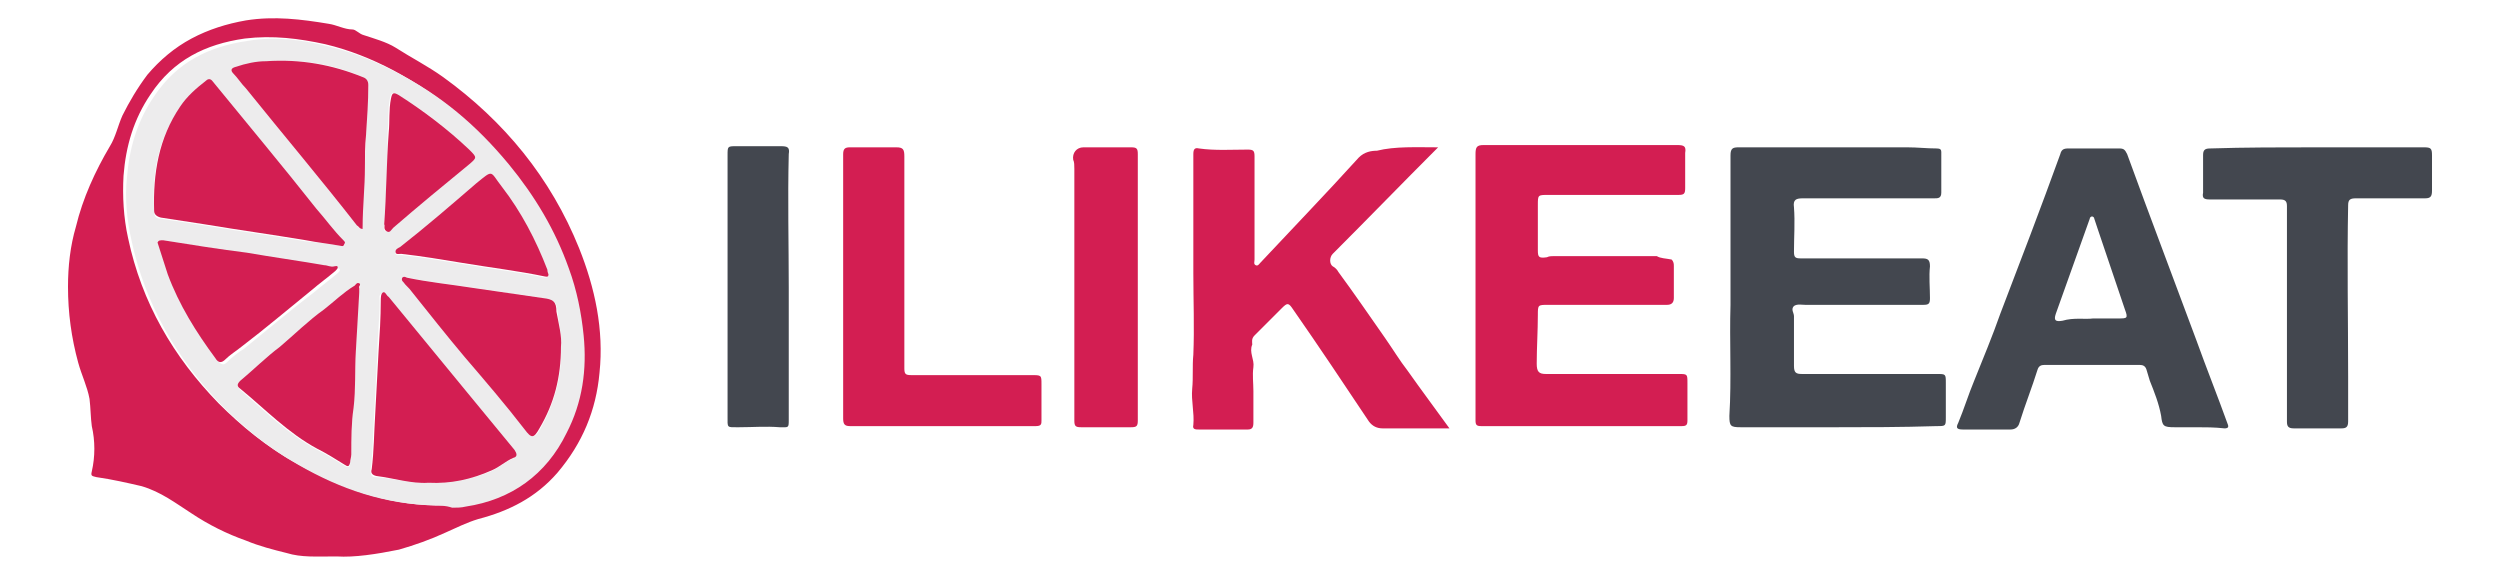
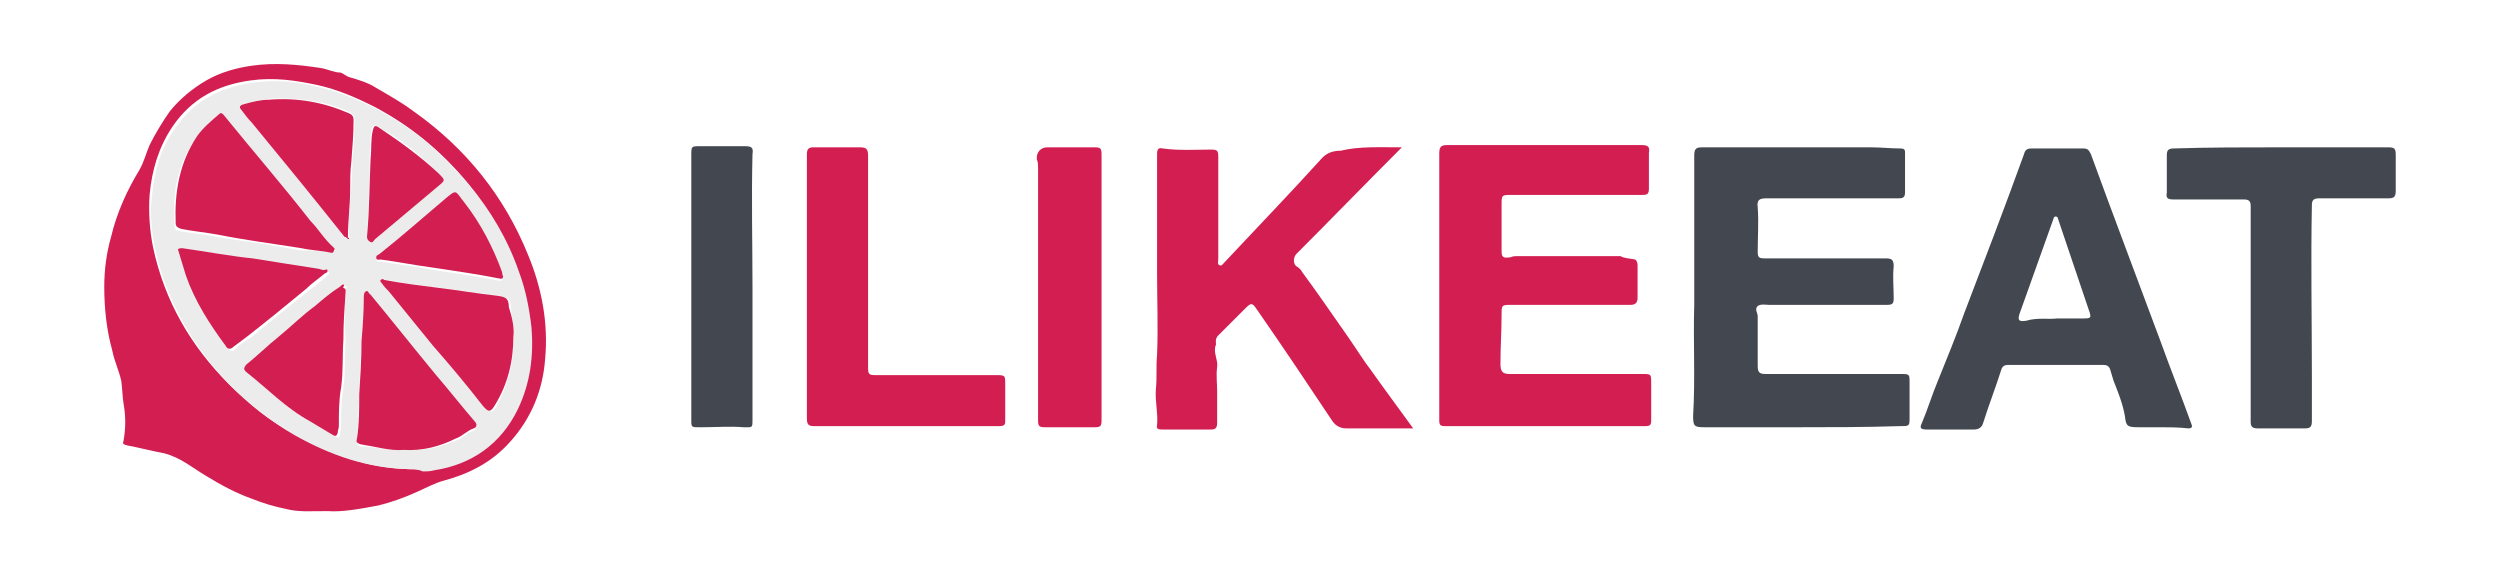
<svg xmlns="http://www.w3.org/2000/svg" version="1.1" id="Layer_1" x="0px" y="0px" width="220.6px" height="50.7px" viewBox="0 0 220.6 50.7" style="enable-background:new 0 0 220.6 50.7;" xml:space="preserve">
  <style type="text/css">
	.st0{fill:#D31E52;}
	.st1{fill:#43474F;}
	.st2{fill:#EDECED;}
</style>
  <g>
-     <path class="st0" d="M29.7,49.1c-1.8,0-3.1,0.1-4.4-0.3c-1.2-0.3-2.4-0.6-3.6-1.1c-1.7-0.6-3.3-1.4-4.8-2.4   c-1.4-0.9-2.7-1.9-4.4-2.4c-1.3-0.3-2.6-0.6-4-0.8c-0.4-0.1-0.5-0.1-0.4-0.5c0.3-1.3,0.3-2.7,0-4C8,36.9,8,36,7.9,35.2   c-0.2-1.1-0.7-2.1-1-3.2C6.3,29.8,6,27.6,6,25.3c0-1.8,0.2-3.6,0.7-5.3c0.6-2.5,1.7-4.9,3-7.1c0.5-0.8,0.7-1.8,1.1-2.7   C11.4,9,12.1,7.8,13,6.6c1.1-1.3,2.4-2.4,3.9-3.2c1.5-0.8,3.1-1.3,4.8-1.6c2.5-0.4,4.9-0.1,7.3,0.3c0.7,0.1,1.4,0.5,2.1,0.5   c0.3,0,0.6,0.4,1,0.5c0.9,0.3,2,0.6,2.8,1.1c1.4,0.9,2.8,1.6,4.2,2.6c5.4,3.9,9.5,8.9,12,15.1c1.4,3.5,2.2,7.2,1.8,11   c-0.3,3.3-1.5,6.2-3.7,8.8c-1.9,2.2-4.3,3.4-7,4.1c-1,0.3-2,0.8-2.9,1.2c-1.3,0.6-2.7,1.1-4.1,1.5C33.2,48.9,31.3,49.2,29.7,49.1z    M38.4,44.6c0.4,0,0.8,0,1.2,0c0.4,0,0.8-0.1,1.2-0.1c4.1-0.6,7.1-2.8,8.9-6.5c1.3-2.7,1.7-5.6,1.5-8.6c-0.2-2-0.6-4-1.3-5.9   c-1.2-3.4-3-6.5-5.3-9.2c-2.9-3.5-6-6-9.9-8.1c-1.9-1-3.9-1.8-6-2.3c-2.3-0.5-4.6-0.8-7.1-0.5c-3.5,0.5-6.3,1.9-8.3,4.9   c-1.5,2.2-2.2,4.6-2.4,7.2c-0.1,1.8,0,3.7,0.4,5.5c1.2,5.7,4,10.5,8,14.6c2,2,4.2,3.8,6.7,5.2C30.1,43.1,34,44.5,38.4,44.6z" />
-     <path class="st0" d="M147.5,22.9c0.2,0.2,0.2,0.4,0.2,0.6c0,0.9,0,1.9,0,2.8c0,0.4-0.2,0.6-0.6,0.6c-3.5,0-7,0-10.5,0   c-0.9,0-0.9,0-0.9,0.9c0,1.4-0.1,2.9-0.1,4.3c0,0.7,0.2,0.9,0.8,0.9c3.9,0,7.8,0,11.7,0c0.8,0,0.8,0,0.8,0.8c0,1.1,0,2.2,0,3.3   c0,0.4-0.1,0.5-0.5,0.5c-5.9,0-11.8,0-17.7,0c-0.4,0-0.5-0.1-0.5-0.5c0-7.8,0-15.7,0-23.5c0-0.6,0.1-0.8,0.7-0.8   c5.7,0,11.4,0,17.1,0c0.6,0,0.8,0.1,0.7,0.7c0,1,0,2.1,0,3.1c0,0.5-0.1,0.6-0.6,0.6c-3.8,0-7.7,0-11.5,0c-0.9,0-0.9,0-0.9,0.9   c0,1.3,0,2.7,0,4c0,0.6,0.1,0.7,0.8,0.6c0.2-0.1,0.4-0.1,0.6-0.1c3,0,6,0,9.1,0C146.5,22.8,147,22.8,147.5,22.9   C147.5,22.9,147.5,22.9,147.5,22.9z" />
-     <path class="st0" d="M126.9,13c-3.2,3.2-6.2,6.3-9.3,9.4c-0.3,0.3-0.3,0.9,0,1.1c0.2,0.1,0.4,0.3,0.5,0.5c1.4,1.9,2.7,3.8,4.1,5.8   c0.7,1,1.3,2,2,2.9c1.2,1.7,2.4,3.3,3.7,5.1c-0.4,0-0.7,0-1,0c-1.6,0-3.3,0-4.9,0c-0.5,0-0.9-0.2-1.2-0.6c-2.2-3.3-4.4-6.6-6.7-9.9   c-0.4-0.6-0.5-0.6-1-0.1c-0.8,0.8-1.6,1.6-2.4,2.4c-0.3,0.3-0.2,0.6-0.2,0.8c-0.3,0.7,0.2,1.3,0.1,2c-0.1,0.7,0,1.4,0,2.1   c0,0.9,0,1.9,0,2.8c0,0.4-0.1,0.6-0.5,0.6c-1.4,0-2.9,0-4.3,0c-0.3,0-0.6,0-0.5-0.4c0.1-1.1-0.2-2.1-0.1-3.2c0.1-1,0-2,0.1-3   c0.1-2.4,0-4.8,0-7.2c0-3.5,0-7,0-10.5c0-0.4,0.1-0.6,0.5-0.5c1.4,0.2,2.9,0.1,4.3,0.1c0.5,0,0.6,0.1,0.6,0.6c0,3,0,6,0,9.1   c0,0.2-0.1,0.4,0.1,0.5c0.2,0.1,0.3-0.1,0.4-0.2c2.9-3.1,5.8-6.1,8.7-9.3c0.5-0.5,1.1-0.6,1.6-0.6C123.1,12.9,125,13,126.9,13z" />
-     <path class="st1" d="M162,37.7c-2.8,0-5.6,0-8.4,0c-0.9,0-1-0.1-1-1c0.2-3.3,0-6.6,0.1-9.8c0-4.4,0-8.8,0-13.2   c0-0.6,0.2-0.7,0.7-0.7c5,0,9.9,0,14.9,0c0.9,0,1.7,0.1,2.6,0.1c0.3,0,0.4,0.1,0.4,0.3c0,1.2,0,2.4,0,3.6c0,0.5-0.3,0.5-0.6,0.5   c-3.9,0-7.7,0-11.6,0c-0.6,0-0.9,0.1-0.8,0.8c0.1,1.3,0,2.6,0,3.9c0,0.5,0.1,0.6,0.6,0.6c3.6,0,7.1,0,10.7,0c0.5,0,0.7,0.1,0.7,0.7   c-0.1,0.9,0,1.9,0,2.8c0,0.5-0.1,0.6-0.6,0.6c-3.5,0-7,0-10.4,0c-0.3,0-0.7-0.1-1,0.1c-0.3,0.3,0,0.6,0,0.9c0,1.5,0,3,0,4.4   c0,0.6,0.2,0.7,0.7,0.7c4,0,7.9,0,11.9,0c0.8,0,0.8,0,0.8,0.8c0,1,0,2,0,3c0,0.8,0,0.8-0.8,0.8C167.7,37.7,164.8,37.7,162,37.7z" />
-     <path class="st1" d="M193.8,37.7c-0.6,0-1.2,0-1.9,0c-1,0-1.1-0.1-1.2-1c-0.2-1.1-0.6-2.1-1-3.1c-0.1-0.3-0.2-0.7-0.3-1   c-0.1-0.3-0.3-0.4-0.6-0.4c-2.8,0-5.6,0-8.4,0c-0.3,0-0.5,0.1-0.6,0.4c-0.5,1.6-1.1,3.1-1.6,4.7c-0.1,0.4-0.4,0.6-0.8,0.6   c-1.4,0-2.8,0-4.2,0c-0.6,0-0.6-0.2-0.4-0.6c0.5-1.2,0.9-2.5,1.4-3.7c0.8-2,1.6-3.9,2.3-5.9c1.8-4.7,3.6-9.4,5.3-14.1   c0.1-0.4,0.3-0.5,0.7-0.5c1.5,0,3,0,4.5,0c0.4,0,0.5,0.1,0.7,0.5c2,5.5,4.1,11,6.1,16.4c0.9,2.5,1.9,5,2.8,7.5   c0.1,0.3-0.2,0.3-0.3,0.3C195.4,37.7,194.6,37.7,193.8,37.7z M184.7,28.1c0.9,0,1.5,0,2.2,0c0.8,0,0.9,0,0.6-0.8   c-0.8-2.4-1.6-4.7-2.4-7.1c-0.1-0.3-0.2-0.6-0.3-0.9c0-0.1-0.1-0.2-0.2-0.2c-0.1,0-0.2,0.1-0.2,0.2c-1,2.8-2,5.6-3,8.4   c-0.2,0.6,0,0.7,0.6,0.6C183,28,184,28.2,184.7,28.1z" />
-     <path class="st1" d="M204.5,13c3.1,0,6.3,0,9.4,0c0.6,0,0.7,0.1,0.7,0.7c0,1,0,2.1,0,3.1c0,0.5-0.1,0.7-0.6,0.7c-2,0-4,0-6.1,0   c-0.5,0-0.7,0.1-0.7,0.6c-0.1,5,0,10,0,15.1c0,1.3,0,2.7,0,4c0,0.5-0.2,0.6-0.6,0.6c-1.4,0-2.8,0-4.2,0c-0.5,0-0.6-0.2-0.6-0.6   c0-5.4,0-10.8,0-16.2c0-0.9,0-1.9,0-2.8c0-0.4-0.1-0.6-0.6-0.6c-2.1,0-4.2,0-6.2,0c-0.5,0-0.7-0.1-0.6-0.6c0-1.1,0-2.2,0-3.3   c0-0.4,0.1-0.6,0.6-0.6C198.1,13,201.3,13,204.5,13C204.5,13,204.5,13,204.5,13z" />
-     <path class="st0" d="M74.4,25.3c0-3.9,0-7.8,0-11.7c0-0.5,0.2-0.6,0.6-0.6c1.4,0,2.7,0,4.1,0c0.6,0,0.7,0.2,0.7,0.8   c0,6.2,0,12.5,0,18.7c0,0.5,0.1,0.6,0.6,0.6c3.5,0,7.1,0,10.6,0c0.9,0,0.9,0,0.9,0.8c0,1.1,0,2.2,0,3.2c0,0.3,0,0.5-0.5,0.5   c-3.3,0-6.6,0-9.9,0c-2.2,0-4.3,0-6.5,0c-0.5,0-0.6-0.2-0.6-0.7C74.4,33.2,74.4,29.2,74.4,25.3z" />
-     <path class="st0" d="M100.4,25.4c0,3.9,0,7.8,0,11.7c0,0.5-0.1,0.6-0.6,0.6c-1.5,0-2.9,0-4.4,0c-0.5,0-0.6-0.1-0.6-0.6   c0-7.4,0-14.8,0-22.2c0-0.3,0-0.6-0.1-0.8C94.6,13.5,95,13,95.6,13c1.4,0,2.8,0,4.2,0c0.5,0,0.6,0.1,0.6,0.6   C100.4,17.5,100.4,21.5,100.4,25.4z" />
-     <path class="st1" d="M69.6,25.4c0,3.9,0,7.7,0,11.6c0,0.8,0,0.7-0.8,0.7c-1.2-0.1-2.4,0-3.6,0c-1.1,0-1,0.1-1-1c0-7.7,0-15.3,0-23   c0-0.8,0-0.8,0.8-0.8c1.3,0,2.6,0,3.9,0c0.6,0,0.8,0.1,0.7,0.7C69.5,17.6,69.6,21.5,69.6,25.4C69.6,25.4,69.6,25.4,69.6,25.4z" />
-     <path class="st0" d="M147.5,22.9C147.5,22.9,147.5,22.9,147.5,22.9c0,0,0-0.1,0-0.1C147.5,22.9,147.5,22.9,147.5,22.9z" />
-     <path class="st2" d="M38.4,44.6c-4.4-0.1-8.3-1.4-12.1-3.6c-2.5-1.4-4.7-3.2-6.7-5.2c-4-4.1-6.8-9-8-14.6c-0.4-1.8-0.6-3.7-0.4-5.5   c0.2-2.6,0.9-5,2.4-7.2c2-3,4.8-4.4,8.3-4.9c2.4-0.4,4.7-0.1,7.1,0.5c2.1,0.5,4.1,1.3,6,2.3c3.9,2,7,4.6,9.9,8.1   c2.3,2.8,4.1,5.8,5.3,9.2c0.7,1.9,1.1,3.9,1.3,5.9c0.3,3-0.1,5.9-1.5,8.6c-1.8,3.7-4.9,5.9-8.9,6.5c-0.4,0.1-0.8,0.1-1.2,0.1   C39.3,44.6,38.8,44.6,38.4,44.6z M30.1,21.7c0.1,0,0.2,0.1,0.3-0.1c0.1-0.1,0-0.2-0.1-0.3c-0.9-0.9-1.6-1.9-2.4-2.8   c-3.1-3.8-6.2-7.5-9.2-11.3c-0.2-0.3-0.4-0.1-0.5,0c-0.9,0.7-1.7,1.4-2.3,2.3c-2,2.8-2.5,5.9-2.3,9.2c0,0.4,0.2,0.6,0.6,0.6   c1.3,0.2,2.6,0.4,3.9,0.6c3,0.5,5.9,0.9,8.9,1.4C28,21.4,29.1,21.5,30.1,21.7z M37.8,42.6c2,0.1,3.8-0.3,5.5-1   c0.7-0.3,1.2-0.8,1.9-1.1c0.3-0.1,0.3-0.4,0.1-0.7c-1.4-1.7-2.8-3.4-4.2-5.1c-2.3-2.8-4.6-5.6-6.9-8.4c-0.1-0.2-0.2-0.5-0.5-0.4   c-0.3,0.1-0.2,0.4-0.2,0.7c0,1.5-0.2,3.1-0.2,4.6c-0.1,1.9-0.2,3.7-0.3,5.6c-0.1,1.6-0.1,3.2-0.3,4.7c0,0.4,0.1,0.6,0.4,0.6   C34.8,42.2,36.3,42.7,37.8,42.6z M49.5,30.6c0.1-1-0.2-2-0.3-3.1c-0.1-0.9-0.3-1-1.2-1.2c-2.1-0.3-4.2-0.6-6.2-0.9   c-1.9-0.3-3.9-0.5-5.8-0.9c-0.1,0-0.3,0-0.4,0c-0.1,0.1,0,0.3,0.1,0.4c0.2,0.3,0.5,0.5,0.7,0.8c1.6,1.9,3.1,3.8,4.7,5.8   c1.8,2.1,3.5,4.3,5.3,6.4c0.6,0.8,0.8,0.8,1.3-0.1C48.9,35.6,49.6,33.3,49.5,30.6z M32,20.2c0-0.1,0.1-0.1,0-0.2   c-0.1-1.7,0.1-3.4,0.2-5.2c0-1,0.1-1.9,0.1-2.9c0.1-1.5,0.2-2.9,0.2-4.4c0-0.4-0.2-0.5-0.5-0.7c-2.7-1.2-5.6-1.6-8.5-1.4   c-0.9,0.1-1.8,0.3-2.7,0.5c-0.4,0.1-0.5,0.3-0.2,0.6c0.4,0.4,0.7,0.8,1.1,1.3c3.2,4,6.6,8,9.8,12.1C31.6,20,31.7,20.2,32,20.2z    M31.7,25.8c0-0.1,0-0.2,0-0.3c0-0.2,0.2-0.3,0-0.4c-0.2-0.1-0.3,0.1-0.4,0.2c-1,0.6-1.8,1.4-2.7,2.1c-1.3,1-2.5,2.2-3.9,3.3   c-1.2,1-2.4,2-3.5,3c-0.3,0.3-0.3,0.4,0,0.7c2.2,1.9,4.2,3.9,6.8,5.3c0.8,0.4,1.6,0.9,2.4,1.4c0.3,0.2,0.5,0.1,0.5-0.2   c0-0.2,0.1-0.5,0.1-0.7c0-1.4,0-2.8,0.2-4.2c0.2-1.7,0.1-3.3,0.2-5C31.5,29.2,31.5,27.5,31.7,25.8z M14.4,21.2   c-0.3,0-0.5,0-0.3,0.4c0.3,0.9,0.6,1.9,0.9,2.8c1,2.7,2.5,5.1,4.2,7.4c0.4,0.5,0.6,0.4,0.9,0.1c0.4-0.4,0.9-0.8,1.4-1.1   c2.1-1.7,4.1-3.4,6.2-5c0.7-0.6,1.4-1.1,2.1-1.7c0.1-0.1,0.2-0.2,0.2-0.3c-0.1-0.2-0.2-0.1-0.3-0.1c-0.3,0.1-0.6-0.1-0.9-0.1   c-2.3-0.3-4.5-0.7-6.8-1.1C19.4,22,16.9,21.6,14.4,21.2z M48.4,24.2c0-0.1-0.1-0.2-0.1-0.3c-1-2.6-2.3-5.1-4-7.3   c-1.1-1.4-0.7-1.6-2.3-0.3c-2.2,1.9-4.4,3.8-6.7,5.6c-0.1,0.1-0.4,0.2-0.4,0.4c0,0.3,0.3,0.2,0.5,0.2c1.8,0.2,3.6,0.5,5.4,0.8   c2.4,0.4,4.9,0.7,7.3,1.2C48.2,24.5,48.4,24.5,48.4,24.2z M33.9,19.8c0,0.2-0.1,0.5,0.1,0.6c0.3,0.1,0.4-0.2,0.6-0.3   c2.2-1.9,4.5-3.8,6.7-5.6c0.7-0.6,0.7-0.6,0-1.3c-1.9-1.9-3.9-3.5-6.2-4.8c-0.5-0.3-0.6-0.2-0.7,0.3c-0.2,1-0.1,2-0.2,3   C34.2,14.3,34.1,17,33.9,19.8z" />
-     <path class="st0" d="M30.1,21.7c-1.1-0.2-2.1-0.3-3.1-0.5c-3-0.5-5.9-0.9-8.9-1.4c-1.3-0.2-2.6-0.4-3.9-0.6   c-0.4-0.1-0.6-0.3-0.6-0.6c-0.1-3.3,0.4-6.4,2.3-9.2c0.6-0.9,1.4-1.6,2.3-2.3c0.1-0.1,0.3-0.2,0.5,0c3.1,3.8,6.2,7.5,9.2,11.3   c0.8,0.9,1.5,1.9,2.4,2.8c0.1,0.1,0.2,0.2,0.1,0.3C30.3,21.8,30.2,21.7,30.1,21.7z" />
-     <path class="st0" d="M37.8,42.6c-1.5,0.1-3-0.4-4.6-0.6c-0.4-0.1-0.5-0.3-0.4-0.6c0.2-1.6,0.2-3.1,0.3-4.7c0.1-1.9,0.2-3.7,0.3-5.6   c0.1-1.5,0.2-3.1,0.2-4.6c0-0.2,0-0.6,0.2-0.7c0.2-0.1,0.3,0.3,0.5,0.4c2.3,2.8,4.6,5.6,6.9,8.4c1.4,1.7,2.8,3.4,4.2,5.1   c0.2,0.3,0.3,0.6-0.1,0.7c-0.7,0.3-1.2,0.8-1.9,1.1C41.6,42.3,39.8,42.7,37.8,42.6z" />
-     <path class="st0" d="M49.5,30.6c0,2.7-0.6,5-1.9,7.2c-0.5,0.9-0.7,0.9-1.3,0.1c-1.7-2.2-3.5-4.3-5.3-6.4c-1.6-1.9-3.1-3.8-4.7-5.8   c-0.2-0.3-0.5-0.5-0.7-0.8c-0.1-0.1-0.2-0.2-0.1-0.4c0.1-0.1,0.2-0.1,0.4,0c1.9,0.4,3.9,0.6,5.8,0.9c2.1,0.3,4.1,0.6,6.2,0.9   c0.9,0.1,1.2,0.3,1.2,1.2C49.3,28.6,49.6,29.7,49.5,30.6z" />
-     <path class="st0" d="M32,20.2c-0.3,0-0.3-0.2-0.5-0.3c-3.2-4.1-6.5-8-9.8-12.1c-0.4-0.4-0.7-0.9-1.1-1.3c-0.3-0.3-0.2-0.5,0.2-0.6   c0.9-0.3,1.8-0.5,2.7-0.5c3-0.2,5.8,0.3,8.5,1.4c0.3,0.1,0.5,0.3,0.5,0.7c0,1.5-0.1,2.9-0.2,4.4c-0.1,1-0.1,1.9-0.1,2.9   c0,1.7-0.2,3.4-0.2,5.2C32,20,32,20.1,32,20.2z" />
-     <path class="st0" d="M31.7,25.8c-0.1,1.7-0.2,3.4-0.3,5.2c-0.1,1.7,0,3.3-0.2,5C31,37.3,31,38.7,31,40.1c0,0.2-0.1,0.5-0.1,0.7   c-0.1,0.4-0.2,0.4-0.5,0.2c-0.8-0.5-1.6-1-2.4-1.4c-2.6-1.4-4.6-3.5-6.8-5.3c-0.3-0.2-0.3-0.4,0-0.7c1.2-1,2.3-2.1,3.5-3   c1.3-1.1,2.5-2.3,3.9-3.3c0.9-0.7,1.7-1.5,2.7-2.1c0.1-0.1,0.2-0.3,0.4-0.2c0.2,0.1-0.1,0.3,0,0.4C31.7,25.5,31.7,25.6,31.7,25.8z" />
-     <path class="st0" d="M14.4,21.2c2.5,0.4,5,0.8,7.4,1.1c2.3,0.4,4.5,0.7,6.8,1.1c0.3,0,0.6,0.2,0.9,0.1c0.1,0,0.3-0.1,0.3,0.1   c0,0.1-0.1,0.2-0.2,0.3c-0.7,0.6-1.4,1.1-2.1,1.7c-2.1,1.7-4.1,3.4-6.2,5c-0.5,0.4-1,0.7-1.4,1.1c-0.3,0.3-0.6,0.4-0.9-0.1   c-1.7-2.3-3.2-4.7-4.2-7.4c-0.3-0.9-0.6-1.9-0.9-2.8C14,21.2,14.1,21.2,14.4,21.2z" />
-     <path class="st0" d="M48.4,24.2c0,0.3-0.2,0.2-0.3,0.2c-2.4-0.5-4.9-0.8-7.3-1.2c-1.8-0.3-3.6-0.6-5.4-0.8c-0.2,0-0.5,0.1-0.5-0.2   c0-0.2,0.2-0.3,0.4-0.4c2.3-1.8,4.5-3.7,6.7-5.6c1.6-1.3,1.2-1.1,2.3,0.3c1.7,2.2,3,4.7,4,7.3C48.3,24,48.4,24.2,48.4,24.2z" />
-     <path class="st0" d="M33.9,19.8c0.2-2.7,0.2-5.4,0.4-8.1c0.1-1,0-2,0.2-3c0.1-0.5,0.2-0.6,0.7-0.3c2.2,1.4,4.3,3,6.2,4.8   c0.7,0.7,0.7,0.7,0,1.3c-2.2,1.8-4.5,3.7-6.7,5.6c-0.2,0.2-0.3,0.5-0.6,0.3C33.8,20.2,34,19.9,33.9,19.8z" />
+     <path class="st0" d="M144.3,22.9c0.2,0.2,0.2,0.4,0.2,0.6c0,0.9,0,1.9,0,2.8c0,0.4-0.2,0.6-0.6,0.6c-3.5,0-7,0-10.5,0   c-0.9,0-0.9,0-0.9,0.9c0,1.4-0.1,2.9-0.1,4.3c0,0.7,0.2,0.9,0.8,0.9c3.9,0,7.8,0,11.7,0c0.8,0,0.8,0,0.8,0.8c0,1.1,0,2.2,0,3.3   c0,0.4-0.1,0.5-0.5,0.5c-5.9,0-11.8,0-17.7,0c-0.4,0-0.5-0.1-0.5-0.5c0-7.8,0-15.7,0-23.5c0-0.6,0.1-0.8,0.7-0.8   c5.7,0,11.4,0,17.1,0c0.6,0,0.8,0.1,0.7,0.7c0,1,0,2.1,0,3.1c0,0.5-0.1,0.6-0.6,0.6c-3.8,0-7.7,0-11.5,0c-0.9,0-0.9,0-0.9,0.9   c0,1.3,0,2.7,0,4c0,0.6,0.1,0.7,0.8,0.6c0.2-0.1,0.4-0.1,0.6-0.1c3,0,6,0,9.1,0C143.3,22.8,143.8,22.8,144.3,22.9L144.3,22.9z" />
+     <path class="st0" d="M123.7,13c-3.2,3.2-6.2,6.3-9.3,9.4c-0.3,0.3-0.3,0.9,0,1.1c0.2,0.1,0.4,0.3,0.5,0.5c1.4,1.9,2.7,3.8,4.1,5.8   c0.7,1,1.3,2,2,2.9c1.2,1.7,2.4,3.3,3.7,5.1c-0.4,0-0.7,0-1,0c-1.6,0-3.3,0-4.9,0c-0.5,0-0.9-0.2-1.2-0.6c-2.2-3.3-4.4-6.6-6.7-9.9   c-0.4-0.6-0.5-0.6-1-0.1c-0.8,0.8-1.6,1.6-2.4,2.4c-0.3,0.3-0.2,0.6-0.2,0.8c-0.3,0.7,0.2,1.3,0.1,2c-0.1,0.7,0,1.4,0,2.1   c0,0.9,0,1.9,0,2.8c0,0.4-0.1,0.6-0.5,0.6c-1.4,0-2.9,0-4.3,0c-0.3,0-0.6,0-0.5-0.4c0.1-1.1-0.2-2.1-0.1-3.2c0.1-1,0-2,0.1-3   c0.1-2.4,0-4.8,0-7.2c0-3.5,0-7,0-10.5c0-0.4,0.1-0.6,0.5-0.5c1.4,0.2,2.9,0.1,4.3,0.1c0.5,0,0.6,0.1,0.6,0.6c0,3,0,6,0,9.1   c0,0.2-0.1,0.4,0.1,0.5s0.3-0.1,0.4-0.2c2.9-3.1,5.8-6.1,8.7-9.3c0.5-0.5,1.1-0.6,1.6-0.6C119.9,12.9,121.8,13,123.7,13z" />
+     <path class="st1" d="M158.8,37.7c-2.8,0-5.6,0-8.4,0c-0.9,0-1-0.1-1-1c0.2-3.3,0-6.6,0.1-9.8c0-4.4,0-8.8,0-13.2   c0-0.6,0.2-0.7,0.7-0.7c5,0,9.9,0,14.9,0c0.9,0,1.7,0.1,2.6,0.1c0.3,0,0.4,0.1,0.4,0.3c0,1.2,0,2.4,0,3.6c0,0.5-0.3,0.5-0.6,0.5   c-3.9,0-7.7,0-11.6,0c-0.6,0-0.9,0.1-0.8,0.8c0.1,1.3,0,2.6,0,3.9c0,0.5,0.1,0.6,0.6,0.6c3.6,0,7.1,0,10.7,0c0.5,0,0.7,0.1,0.7,0.7   c-0.1,0.9,0,1.9,0,2.8c0,0.5-0.1,0.6-0.6,0.6c-3.5,0-7,0-10.4,0c-0.3,0-0.7-0.1-1,0.1c-0.3,0.3,0,0.6,0,0.9c0,1.5,0,3,0,4.4   c0,0.6,0.2,0.7,0.7,0.7c4,0,7.9,0,11.9,0c0.8,0,0.8,0,0.8,0.8c0,1,0,2,0,3c0,0.8,0,0.8-0.8,0.8C164.5,37.7,161.6,37.7,158.8,37.7z" />
+     <path class="st1" d="M190.6,37.7c-0.6,0-1.2,0-1.9,0c-1,0-1.1-0.1-1.2-1c-0.2-1.1-0.6-2.1-1-3.1c-0.1-0.3-0.2-0.7-0.3-1   s-0.3-0.4-0.6-0.4c-2.8,0-5.6,0-8.4,0c-0.3,0-0.5,0.1-0.6,0.4c-0.5,1.6-1.1,3.1-1.6,4.7c-0.1,0.4-0.4,0.6-0.8,0.6   c-1.4,0-2.8,0-4.2,0c-0.6,0-0.6-0.2-0.4-0.6c0.5-1.2,0.9-2.5,1.4-3.7c0.8-2,1.6-3.9,2.3-5.9c1.8-4.7,3.6-9.4,5.3-14.1   c0.1-0.4,0.3-0.5,0.7-0.5c1.5,0,3,0,4.5,0c0.4,0,0.5,0.1,0.7,0.5c2,5.5,4.1,11,6.1,16.4c0.9,2.5,1.9,5,2.8,7.5   c0.1,0.3-0.2,0.3-0.3,0.3C192.2,37.7,191.4,37.7,190.6,37.7z M181.5,28.1c0.9,0,1.5,0,2.2,0c0.8,0,0.9,0,0.6-0.8   c-0.8-2.4-1.6-4.7-2.4-7.1c-0.1-0.3-0.2-0.6-0.3-0.9c0-0.1-0.1-0.2-0.2-0.2c-0.1,0-0.2,0.1-0.2,0.2c-1,2.8-2,5.6-3,8.4   c-0.2,0.6,0,0.7,0.6,0.6C179.8,28,180.8,28.2,181.5,28.1z" />
+     <path class="st1" d="M201.3,13c3.1,0,6.3,0,9.4,0c0.6,0,0.7,0.1,0.7,0.7c0,1,0,2.1,0,3.1c0,0.5-0.1,0.7-0.6,0.7c-2,0-4,0-6.1,0   c-0.5,0-0.7,0.1-0.7,0.6c-0.1,5,0,10,0,15.1c0,1.3,0,2.7,0,4c0,0.5-0.2,0.6-0.6,0.6c-1.4,0-2.8,0-4.2,0c-0.5,0-0.6-0.2-0.6-0.6   c0-5.4,0-10.8,0-16.2c0-0.9,0-1.9,0-2.8c0-0.4-0.1-0.6-0.6-0.6c-2.1,0-4.2,0-6.2,0c-0.5,0-0.7-0.1-0.6-0.6c0-1.1,0-2.2,0-3.3   c0-0.4,0.1-0.6,0.6-0.6C194.9,13,198.1,13,201.3,13L201.3,13z" />
+     <path class="st0" d="M71.2,25.3c0-3.9,0-7.8,0-11.7c0-0.5,0.2-0.6,0.6-0.6c1.4,0,2.7,0,4.1,0c0.6,0,0.7,0.2,0.7,0.8   c0,6.2,0,12.5,0,18.7c0,0.5,0.1,0.6,0.6,0.6c3.5,0,7.1,0,10.6,0c0.9,0,0.9,0,0.9,0.8c0,1.1,0,2.2,0,3.2c0,0.3,0,0.5-0.5,0.5   c-3.3,0-6.6,0-9.9,0c-2.2,0-4.3,0-6.5,0c-0.5,0-0.6-0.2-0.6-0.7C71.2,33.2,71.2,29.2,71.2,25.3z" />
+     <path class="st0" d="M97.2,25.4c0,3.9,0,7.8,0,11.7c0,0.5-0.1,0.6-0.6,0.6c-1.5,0-2.9,0-4.4,0c-0.5,0-0.6-0.1-0.6-0.6   c0-7.4,0-14.8,0-22.2c0-0.3,0-0.6-0.1-0.8c-0.1-0.6,0.3-1.1,0.9-1.1c1.4,0,2.8,0,4.2,0c0.5,0,0.6,0.1,0.6,0.6   C97.2,17.5,97.2,21.5,97.2,25.4z" />
+     <path class="st1" d="M66.4,25.4c0,3.9,0,7.7,0,11.6c0,0.8,0,0.7-0.8,0.7c-1.2-0.1-2.4,0-3.6,0c-1.1,0-1,0.1-1-1c0-7.7,0-15.3,0-23   c0-0.8,0-0.8,0.8-0.8c1.3,0,2.6,0,3.9,0c0.6,0,0.8,0.1,0.7,0.7C66.3,17.6,66.4,21.5,66.4,25.4L66.4,25.4z" />
+     <path class="st0" d="M144.3,22.9L144.3,22.9v-0.1C144.3,22.9,144.3,22.9,144.3,22.9z" />
+     <g>
+       <path class="st0" d="M28.9,45.1c-1.5,0-2.6,0.1-3.7-0.2c-1-0.2-2-0.5-3-0.9c-1.4-0.5-2.7-1.2-4-2c-1.2-0.7-2.2-1.6-3.7-2    c-1.1-0.2-2.2-0.5-3.3-0.7c-0.3-0.1-0.4-0.1-0.3-0.4c0.2-1.1,0.2-2.2,0-3.3c-0.1-0.6-0.1-1.3-0.2-2c-0.2-0.9-0.6-1.7-0.8-2.7    c-0.5-1.8-0.7-3.7-0.7-5.6c0-1.5,0.2-3,0.6-4.4c0.5-2.1,1.4-4.1,2.5-5.9c0.4-0.7,0.6-1.5,0.9-2.2c0.5-1,1.1-2,1.8-3    c0.9-1.1,2-2,3.2-2.7c1.2-0.7,2.6-1.1,4-1.3c2.1-0.3,4.1-0.1,6.1,0.2c0.6,0.1,1.2,0.4,1.7,0.4c0.2,0,0.5,0.3,0.8,0.4    c0.7,0.2,1.7,0.5,2.3,0.9c1.2,0.7,2.3,1.3,3.5,2.2c4.5,3.2,7.9,7.4,10,12.6c1.2,2.9,1.8,6,1.5,9.2c-0.2,2.7-1.2,5.2-3.1,7.3    c-1.6,1.8-3.6,2.8-5.8,3.4c-0.8,0.2-1.7,0.7-2.4,1c-1.1,0.5-2.2,0.9-3.4,1.2C31.8,44.9,30.2,45.2,28.9,45.1z M36.1,41.4    c0.3,0,0.7,0,1,0s0.7-0.1,1-0.1c3.4-0.5,5.9-2.3,7.4-5.4c1.1-2.2,1.4-4.7,1.2-7.2c-0.2-1.7-0.5-3.3-1.1-4.9    c-1-2.8-2.5-5.4-4.4-7.7c-2.4-2.9-5-5-8.2-6.7c-1.6-0.8-3.2-1.5-5-1.9c-1.9-0.4-3.8-0.7-5.9-0.4c-2.9,0.4-5.2,1.6-6.9,4.1    c-1.2,1.8-1.8,3.8-2,6c-0.1,1.5,0,3.1,0.3,4.6c1,4.7,3.3,8.7,6.7,12.1c1.7,1.7,3.5,3.2,5.6,4.3C29.2,40.1,32.4,41.3,36.1,41.4z" />
+       <path class="st2" d="M36.1,41.4c-3.7-0.1-6.9-1.2-10.1-3c-2.1-1.2-3.9-2.7-5.6-4.3c-3.3-3.4-5.7-7.5-6.7-12.1    c-0.3-1.5-0.5-3.1-0.3-4.6c0.2-2.2,0.7-4.2,2-6c1.7-2.5,4-3.7,6.9-4.1c2-0.3,3.9-0.1,5.9,0.4c1.7,0.4,3.4,1.1,5,1.9    c3.2,1.7,5.8,3.8,8.2,6.7c1.9,2.3,3.4,4.8,4.4,7.7c0.6,1.6,0.9,3.2,1.1,4.9c0.2,2.5-0.1,4.9-1.2,7.2c-1.5,3.1-4.1,4.9-7.4,5.4    c-0.3,0.1-0.7,0.1-1,0.1C36.9,41.4,36.4,41.4,36.1,41.4z M29.2,22.3c0.1,0,0.2,0.1,0.2-0.1c0.1-0.1,0-0.2-0.1-0.2    c-0.7-0.7-1.3-1.6-2-2.3c-2.6-3.2-5.2-6.2-7.7-9.4c-0.2-0.2-0.3-0.1-0.4,0c-0.7,0.6-1.4,1.2-1.9,1.9c-1.7,2.3-2.1,4.9-1.9,7.7    c0,0.3,0.2,0.5,0.5,0.5c1.1,0.2,2.2,0.3,3.2,0.5c2.5,0.4,4.9,0.7,7.4,1.2C27.5,22.1,28.4,22.1,29.2,22.3z M35.6,39.7    c1.7,0.1,3.2-0.2,4.6-0.8c0.6-0.2,1-0.7,1.6-0.9c0.2-0.1,0.2-0.3,0.1-0.6c-1.2-1.4-2.3-2.8-3.5-4.2c-1.9-2.3-3.8-4.7-5.7-7    c-0.1-0.2-0.2-0.4-0.4-0.3c-0.2,0.1-0.2,0.3-0.2,0.6c0,1.2-0.2,2.6-0.2,3.8c-0.1,1.6-0.2,3.1-0.2,4.7c-0.1,1.3-0.1,2.7-0.2,3.9    c0,0.3,0.1,0.5,0.3,0.5C33.1,39.4,34.4,39.8,35.6,39.7z M45.3,29.7c0.1-0.8-0.2-1.7-0.2-2.6c-0.1-0.7-0.2-0.8-1-1    c-1.7-0.2-3.5-0.5-5.2-0.7c-1.6-0.2-3.2-0.4-4.8-0.7c-0.1,0-0.2,0-0.3,0c-0.1,0.1,0,0.2,0.1,0.3c0.2,0.2,0.4,0.4,0.6,0.7    c1.3,1.6,2.6,3.2,3.9,4.8c1.5,1.7,2.9,3.6,4.4,5.3c0.5,0.7,0.7,0.7,1.1-0.1C44.8,33.9,45.4,32,45.3,29.7z M30.8,21.1    c0-0.1,0.1-0.1,0-0.2c-0.1-1.4,0.1-2.8,0.2-4.3c0-0.8,0.1-1.6,0.1-2.4c0.1-1.2,0.2-2.4,0.2-3.7c0-0.3-0.2-0.4-0.4-0.6    c-2.2-1-4.7-1.3-7.1-1.2C23,8.8,22.2,9,21.5,9.2c-0.3,0.1-0.4,0.2-0.2,0.5c0.3,0.3,0.6,0.7,0.9,1.1c2.7,3.3,5.5,6.7,8.2,10.1    C30.4,20.9,30.5,21.1,30.8,21.1z M30.5,25.7c0-0.1,0-0.2,0-0.2c0-0.2,0.2-0.2,0-0.3c-0.2-0.1-0.2,0.1-0.3,0.2    c-0.8,0.5-1.5,1.2-2.2,1.7c-1.1,0.8-2.1,1.8-3.2,2.7c-1,0.8-2,1.7-2.9,2.5c-0.2,0.2-0.2,0.3,0,0.6c1.8,1.6,3.5,3.2,5.7,4.4    c0.7,0.3,1.3,0.7,2,1.2c0.2,0.2,0.4,0.1,0.4-0.2c0-0.2,0.1-0.4,0.1-0.6c0-1.2,0-2.3,0.2-3.5c0.2-1.4,0.1-2.7,0.2-4.2    C30.4,28.5,30.4,27.1,30.5,25.7z M16.1,21.9c-0.2,0-0.4,0-0.2,0.3c0.2,0.7,0.5,1.6,0.7,2.3c0.8,2.2,2.1,4.2,3.5,6.2    c0.3,0.4,0.5,0.3,0.7,0.1c0.3-0.3,0.7-0.7,1.2-0.9c1.7-1.4,3.4-2.8,5.2-4.2c0.6-0.5,1.2-0.9,1.7-1.4c0.1-0.1,0.2-0.2,0.2-0.2    C29,23.9,28.9,24,28.9,24c-0.2,0.1-0.5-0.1-0.7-0.1c-1.9-0.2-3.7-0.6-5.7-0.9C20.3,22.6,18.2,22.2,16.1,21.9z M44.4,24.4    c0-0.1-0.1-0.2-0.1-0.2c-0.8-2.2-1.9-4.2-3.3-6.1c-0.9-1.2-0.6-1.3-1.9-0.2c-1.8,1.6-3.7,3.2-5.6,4.7c-0.1,0.1-0.3,0.2-0.3,0.3    c0,0.2,0.2,0.2,0.4,0.2c1.5,0.2,3,0.4,4.5,0.7c2,0.3,4.1,0.6,6.1,1C44.3,24.6,44.4,24.6,44.4,24.4z M32.4,20.7    c0,0.2-0.1,0.4,0.1,0.5c0.2,0.1,0.3-0.2,0.5-0.2c1.8-1.6,3.7-3.2,5.6-4.7c0.6-0.5,0.6-0.5,0-1.1c-1.6-1.6-3.2-2.9-5.2-4    c-0.4-0.2-0.5-0.2-0.6,0.2c-0.2,0.8-0.1,1.7-0.2,2.5C32.6,16.1,32.5,18.4,32.4,20.7z" />
+       <path class="st0" d="M29.2,22.3c-0.9-0.2-1.7-0.2-2.6-0.4c-2.5-0.4-4.9-0.7-7.4-1.2c-1.1-0.2-2.2-0.3-3.2-0.5    c-0.3-0.1-0.5-0.2-0.5-0.5c-0.1-2.7,0.3-5.3,1.9-7.7c0.5-0.7,1.2-1.3,1.9-1.9c0.1-0.1,0.2-0.2,0.4,0c2.6,3.2,5.2,6.2,7.7,9.4    c0.7,0.7,1.2,1.6,2,2.3c0.1,0.1,0.2,0.2,0.1,0.2C29.4,22.4,29.3,22.3,29.2,22.3z" />
+       <path class="st0" d="M35.6,39.7c-1.2,0.1-2.5-0.3-3.8-0.5c-0.3-0.1-0.4-0.2-0.3-0.5c0.2-1.3,0.2-2.6,0.2-3.9    c0.1-1.6,0.2-3.1,0.2-4.7c0.1-1.2,0.2-2.6,0.2-3.8c0-0.2,0-0.5,0.2-0.6c0.2-0.1,0.2,0.2,0.4,0.3c1.9,2.3,3.8,4.7,5.7,7    c1.2,1.4,2.3,2.8,3.5,4.2c0.2,0.2,0.2,0.5-0.1,0.6c-0.6,0.2-1,0.7-1.6,0.9C38.8,39.4,37.3,39.8,35.6,39.7z" />
+       <path class="st0" d="M45.3,29.7c0,2.2-0.5,4.2-1.6,6c-0.4,0.7-0.6,0.7-1.1,0.1c-1.4-1.8-2.9-3.6-4.4-5.3c-1.3-1.6-2.6-3.2-3.9-4.8    c-0.2-0.2-0.4-0.4-0.6-0.7c-0.1-0.1-0.2-0.2-0.1-0.3c0.1-0.1,0.2-0.1,0.3,0c1.6,0.3,3.2,0.5,4.8,0.7c1.7,0.2,3.4,0.5,5.2,0.7    c0.7,0.1,1,0.2,1,1C45.2,28,45.4,29,45.3,29.7z" />
+       <path class="st0" d="M30.8,21.1c-0.2,0-0.2-0.2-0.4-0.2c-2.7-3.4-5.4-6.7-8.2-10.1c-0.3-0.3-0.6-0.7-0.9-1.1    c-0.2-0.2-0.2-0.4,0.2-0.5c0.7-0.2,1.5-0.4,2.2-0.4c2.5-0.2,4.8,0.2,7.1,1.2c0.2,0.1,0.4,0.2,0.4,0.6c0,1.2-0.1,2.4-0.2,3.7    c-0.1,0.8-0.1,1.6-0.1,2.4c0,1.4-0.2,2.8-0.2,4.3C30.8,20.9,30.8,21,30.8,21.1z" />
+       <path class="st0" d="M30.5,25.7c-0.1,1.4-0.2,2.8-0.2,4.3c-0.1,1.4,0,2.7-0.2,4.2c-0.2,1.1-0.2,2.2-0.2,3.4c0,0.2-0.1,0.4-0.1,0.6    c-0.1,0.3-0.2,0.3-0.4,0.2c-0.7-0.4-1.3-0.8-2-1.2c-2.2-1.2-3.8-2.9-5.7-4.4c-0.2-0.2-0.2-0.3,0-0.6c1-0.8,1.9-1.7,2.9-2.5    c1.1-0.9,2.1-1.9,3.2-2.7c0.7-0.6,1.4-1.2,2.2-1.7c0.1-0.1,0.2-0.2,0.3-0.2c0.2,0.1-0.1,0.2,0,0.3C30.5,25.5,30.5,25.5,30.5,25.7z    " />
+       <path class="st0" d="M16.1,21.9c2.1,0.3,4.2,0.7,6.2,0.9c1.9,0.3,3.7,0.6,5.7,0.9c0.2,0,0.5,0.2,0.7,0.1c0.1,0,0.2-0.1,0.2,0.1    c0,0.1-0.1,0.2-0.2,0.2c-0.6,0.5-1.2,0.9-1.7,1.4c-1.7,1.4-3.4,2.8-5.2,4.2c-0.4,0.3-0.8,0.6-1.2,0.9c-0.2,0.2-0.5,0.3-0.7-0.1    c-1.4-1.9-2.7-3.9-3.5-6.2c-0.2-0.7-0.5-1.6-0.7-2.3C15.8,21.9,15.9,21.9,16.1,21.9z" />
+       <path class="st0" d="M44.4,24.4c0,0.2-0.2,0.2-0.2,0.2c-2-0.4-4.1-0.7-6.1-1c-1.5-0.2-3-0.5-4.5-0.7c-0.2,0-0.4,0.1-0.4-0.2    c0-0.2,0.2-0.2,0.3-0.3c1.9-1.5,3.7-3.1,5.6-4.7c1.3-1.1,1-0.9,1.9,0.2c1.4,1.8,2.5,3.9,3.3,6.1C44.3,24.2,44.4,24.4,44.4,24.4z" />
+       <path class="st0" d="M32.4,20.7c0.2-2.2,0.2-4.5,0.3-6.7c0.1-0.8,0-1.7,0.2-2.5c0.1-0.4,0.2-0.5,0.6-0.2c1.8,1.2,3.6,2.5,5.2,4    c0.6,0.6,0.6,0.6,0,1.1c-1.8,1.5-3.7,3.1-5.6,4.7c-0.2,0.2-0.2,0.4-0.5,0.2C32.3,21.1,32.4,20.8,32.4,20.7z" />
+     </g>
  </g>
</svg>
